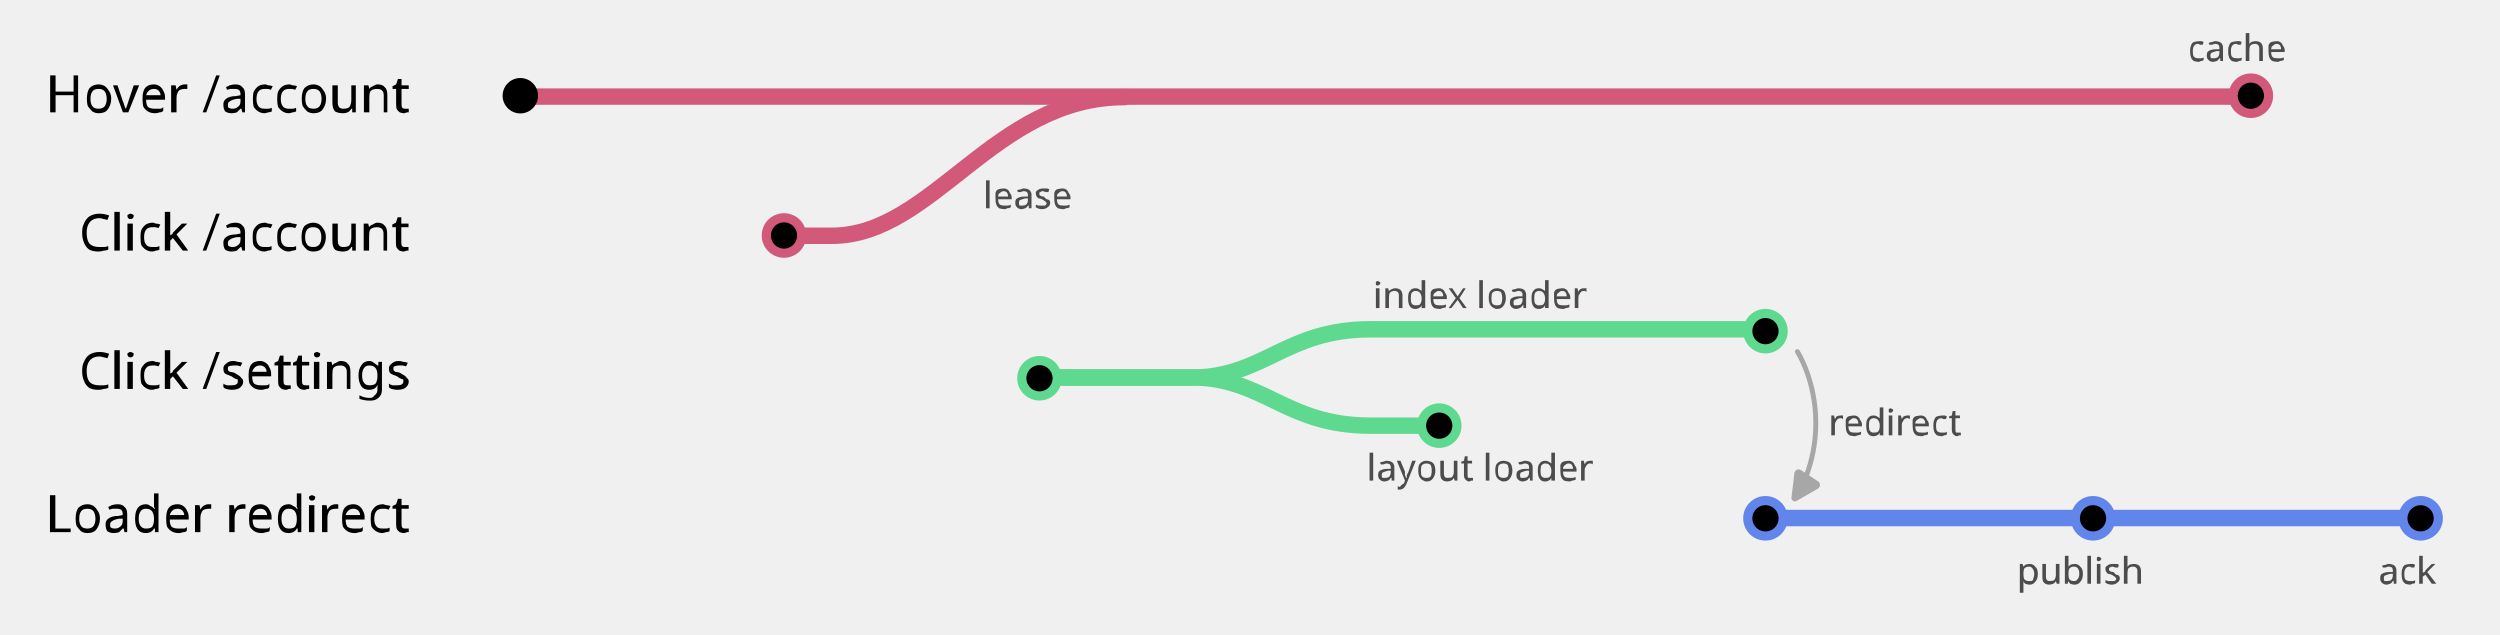
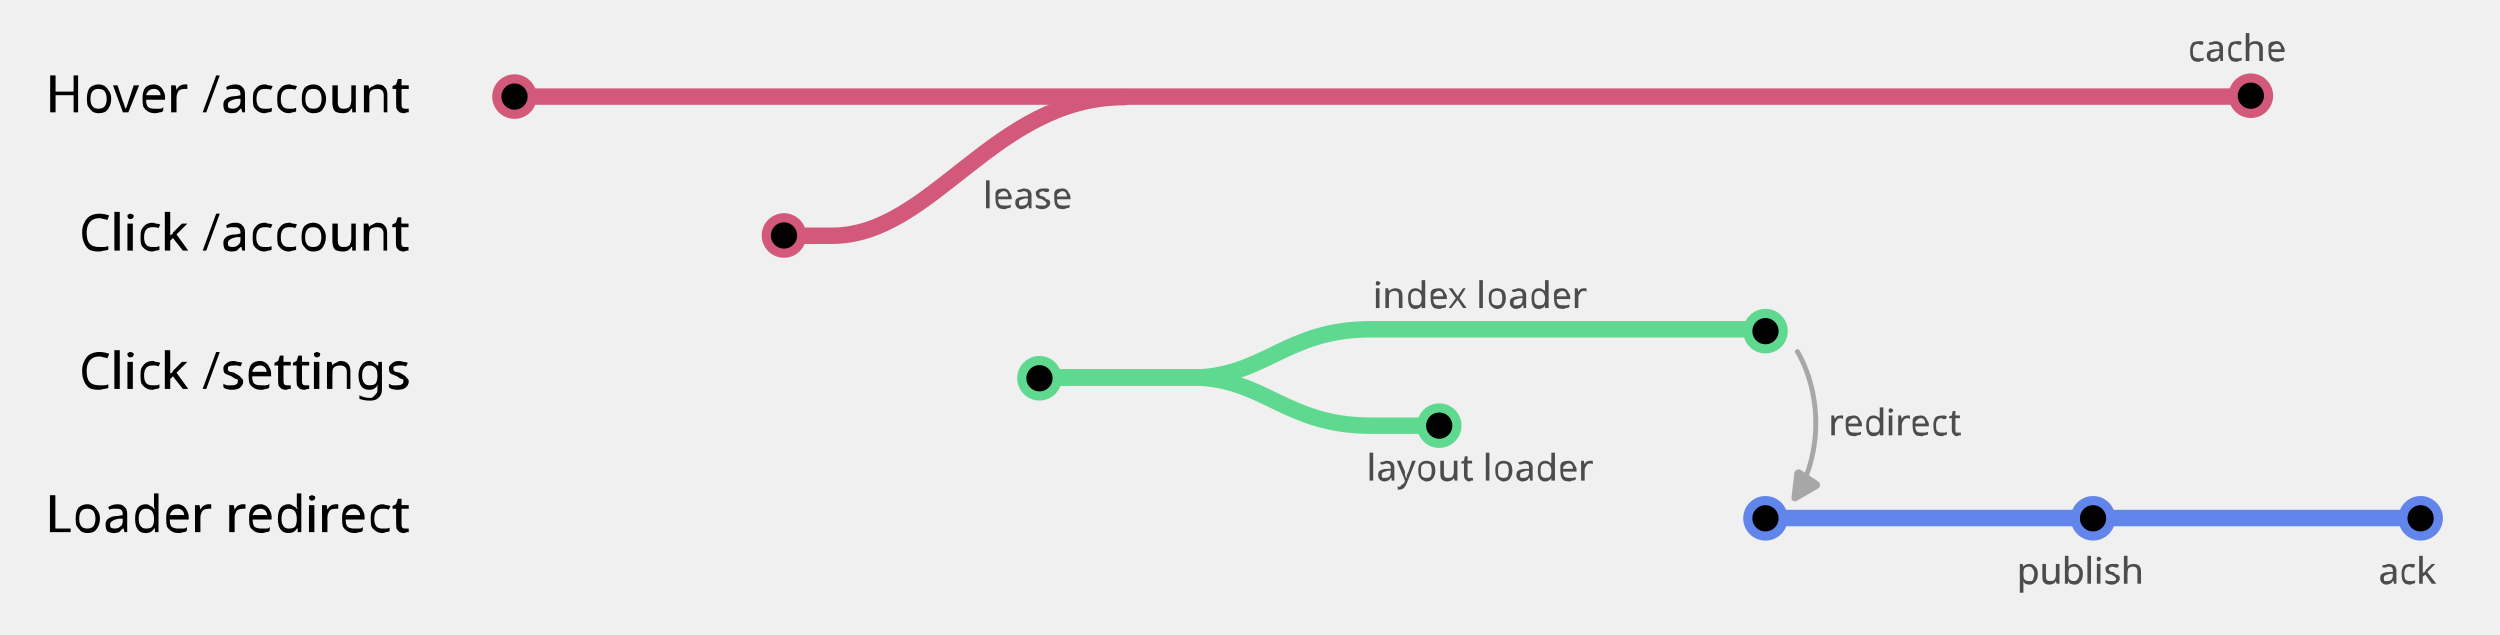
<svg xmlns="http://www.w3.org/2000/svg" width="163.873" height="41.568" viewBox="0 0 43.358 10.998">
  <style>
    :root {
      background-color: #fdfdfd;
    }

    @media (prefers-color-scheme: dark) {
      :root {
        background-color: #0a0a0a;
      }

      [fill="#4c4c4c"] {
        fill: #b3b3b3;
      }

      text:not([fill]) {
        fill: #fff;
      }
    }
  </style>
  <defs>
    <marker id="a" markerHeight="1" markerWidth="1" orient="auto-start-reverse" overflow="visible" preserveAspectRatio="xMidYMid" refX="3" refY="0" viewBox="0 0 1 1">
      <path fill="context-stroke" fill-rule="evenodd" d="M-.148-2.874 4.348-.626a.7.7 0 0 1 0 1.252L-.148 2.874A.865.865 0 0 1-1.4 2.1v-4.2a.865.865 0 0 1 1.252-.774" />
    </marker>
  </defs>
  <path fill="none" stroke="#d2597a" stroke-dashoffset=".646" stroke-linecap="round" stroke-width=".285" d="M13.553 4.089h.873c1.75 0 2.81-2.405 5.076-2.405" />
  <path fill="none" stroke="#d2597a" stroke-linecap="round" stroke-width=".285" d="M39.05 1.675H9.038" />
  <path fill="none" stroke="#6185ea" stroke-linecap="round" stroke-width=".285" d="M41.991 8.984H30.614" />
  <path fill="none" stroke="#a7a7a7" stroke-dashoffset=".646" stroke-linecap="round" stroke-width=".085" marker-end="url(#a)" d="M90.337 19.396s.32.49.32 1.239-.315 1.226-.315 1.226" transform="translate(-59.165 -13.298)" />
  <text xml:space="preserve" x="76.22" y="16.911" fill="#4c4c4c" stroke-dashoffset=".646" stroke-linecap="round" stroke-width=".085" font-family="Monaspace Neon NF" font-size=".635" font-weight="400" style="-inkscape-font-specification:&quot;Monaspace Neon NF, Normal&quot;;font-variant-ligatures:normal;font-variant-caps:normal;font-variant-numeric:normal;font-variant-east-asian:normal" transform="translate(-59.165 -13.298)">
    <tspan x="76.22" y="16.911" style="-inkscape-font-specification:&quot;Monaspace Neon NF, Normal&quot;;font-variant-ligatures:normal;font-variant-caps:normal;font-variant-numeric:normal;font-variant-east-asian:normal">lease</tspan>
  </text>
  <text xml:space="preserve" x="90.877" y="20.848" fill="#4c4c4c" stroke-dashoffset=".646" stroke-linecap="round" stroke-width=".085" font-family="Monaspace Neon NF" font-size=".635" font-weight="400" style="-inkscape-font-specification:&quot;Monaspace Neon NF, Normal&quot;;font-variant-ligatures:normal;font-variant-caps:normal;font-variant-numeric:normal;font-variant-east-asian:normal" transform="translate(-59.165 -13.298)">
    <tspan x="90.877" y="20.848" style="-inkscape-font-specification:&quot;Monaspace Neon NF, Normal&quot;;font-variant-ligatures:normal;font-variant-caps:normal;font-variant-numeric:normal;font-variant-east-asian:normal">redirect</tspan>
  </text>
  <text xml:space="preserve" x="98.207" y="14.356" fill="#4c4c4c" stroke-dashoffset=".646" stroke-linecap="round" stroke-width=".085" font-family="Monaspace Neon NF" font-size=".635" font-weight="400" style="-inkscape-font-specification:&quot;Monaspace Neon NF, Normal&quot;;font-variant-ligatures:normal;font-variant-caps:normal;font-variant-numeric:normal;font-variant-east-asian:normal;text-align:center" text-anchor="middle" transform="translate(-59.165 -13.298)">
    <tspan x="98.207" y="14.356" style="-inkscape-font-specification:&quot;Monaspace Neon NF, Normal&quot;;font-variant-ligatures:normal;font-variant-caps:normal;font-variant-numeric:normal;font-variant-east-asian:normal">cache</tspan>
  </text>
  <text xml:space="preserve" x="95.496" y="23.421" fill="#4c4c4c" stroke-dashoffset=".646" stroke-linecap="round" stroke-width=".085" font-family="Monaspace Neon NF" font-size=".635" font-weight="400" style="-inkscape-font-specification:&quot;Monaspace Neon NF, Normal&quot;;font-variant-ligatures:normal;font-variant-caps:normal;font-variant-numeric:normal;font-variant-east-asian:normal;text-align:center" text-anchor="middle" transform="translate(-59.165 -13.298)">
    <tspan x="95.496" y="23.421" style="-inkscape-font-specification:&quot;Monaspace Neon NF, Normal&quot;;font-variant-ligatures:normal;font-variant-caps:normal;font-variant-numeric:normal;font-variant-east-asian:normal">publish</tspan>
  </text>
  <text xml:space="preserve" x="101.163" y="23.421" fill="#4c4c4c" stroke-dashoffset=".646" stroke-linecap="round" stroke-width=".085" font-family="Monaspace Neon NF" font-size=".635" font-weight="400" style="-inkscape-font-specification:&quot;Monaspace Neon NF, Normal&quot;;font-variant-ligatures:normal;font-variant-caps:normal;font-variant-numeric:normal;font-variant-east-asian:normal;text-align:center" text-anchor="middle" transform="translate(-59.165 -13.298)">
    <tspan x="101.163" y="23.421" style="-inkscape-font-specification:&quot;Monaspace Neon NF, Normal&quot;;font-variant-ligatures:normal;font-variant-caps:normal;font-variant-numeric:normal;font-variant-east-asian:normal">ack</tspan>
  </text>
  <text xml:space="preserve" x="85.082" y="18.641" fill="#4c4c4c" stroke-dashoffset=".646" stroke-linecap="round" stroke-width=".085" font-family="Monaspace Neon NF" font-size=".635" font-weight="400" style="line-height:.9;-inkscape-font-specification:&quot;Monaspace Neon NF, Normal&quot;;font-variant-ligatures:normal;font-variant-caps:normal;font-variant-numeric:normal;font-variant-east-asian:normal;text-align:center" text-anchor="middle" transform="translate(-59.165 -13.298)">
    <tspan x="85.082" y="18.641" style="line-height:.9;-inkscape-font-specification:&quot;Monaspace Neon NF, Normal&quot;;font-variant-ligatures:normal;font-variant-caps:normal;font-variant-numeric:normal;font-variant-east-asian:normal">index loader</tspan>
  </text>
  <text xml:space="preserve" x="85.082" y="21.631" fill="#4c4c4c" stroke-dashoffset=".646" stroke-linecap="round" stroke-width=".085" font-family="Monaspace Neon NF" font-size=".635" font-weight="400" style="line-height:.9;-inkscape-font-specification:&quot;Monaspace Neon NF, Normal&quot;;font-variant-ligatures:normal;font-variant-caps:normal;font-variant-numeric:normal;font-variant-east-asian:normal;text-align:center" text-anchor="middle" transform="translate(-59.165 -13.298)">
    <tspan x="85.082" y="21.631" style="line-height:.9;-inkscape-font-specification:&quot;Monaspace Neon NF, Normal&quot;;font-variant-ligatures:normal;font-variant-caps:normal;font-variant-numeric:normal;font-variant-east-asian:normal">layout loader</tspan>
  </text>
  <path fill="none" stroke="#60d990" stroke-dashoffset=".646" stroke-linecap="round" stroke-width=".285" d="M18.028 6.544h2.615c1.287 0 1.64.838 3.127.838h1.194" />
  <path fill="none" stroke="#60d990" stroke-dashoffset=".646" stroke-linecap="round" stroke-width=".285" d="M18.028 6.55h2.615c1.287 0 1.64-.839 3.127-.839h6.858" />
  <text xml:space="preserve" x="66.962" y="15.248" stroke-width=".265" font-family="sans-serif" font-size=".882" font-weight="400" letter-spacing="0" style="-inkscape-font-specification:&quot;sans-serif, Normal&quot;;font-variant-ligatures:normal;font-variant-caps:normal;font-variant-numeric:normal;font-variant-east-asian:normal;text-align:end" text-anchor="end" transform="translate(-59.165 -13.298)">
    <tspan x="66.962" y="15.248" style="-inkscape-font-specification:&quot;sans-serif, Normal&quot;;font-variant-ligatures:normal;font-variant-caps:normal;font-variant-numeric:normal;font-variant-east-asian:normal">Hover /account</tspan>
  </text>
  <text xml:space="preserve" x="66.962" y="17.645" stroke-width=".053" font-family="sans-serif" font-size=".882" font-weight="400" letter-spacing="0" style="-inkscape-font-specification:&quot;sans-serif, Normal&quot;;font-variant-ligatures:normal;font-variant-caps:normal;font-variant-numeric:normal;font-variant-east-asian:normal;text-align:end" text-anchor="end" transform="translate(-59.165 -13.298)">
    <tspan x="66.962" y="17.645" style="-inkscape-font-specification:&quot;sans-serif, Normal&quot;;font-variant-ligatures:normal;font-variant-caps:normal;font-variant-numeric:normal;font-variant-east-asian:normal">Click /account</tspan>
  </text>
  <text xml:space="preserve" x="66.972" y="20.043" stroke-width=".053" font-family="sans-serif" font-size=".882" font-weight="400" letter-spacing="0" style="-inkscape-font-specification:&quot;sans-serif, Normal&quot;;font-variant-ligatures:normal;font-variant-caps:normal;font-variant-numeric:normal;font-variant-east-asian:normal;text-align:end" text-anchor="end" transform="translate(-59.165 -13.298)">
    <tspan x="66.972" y="20.043" style="-inkscape-font-specification:&quot;sans-serif, Normal&quot;;font-variant-ligatures:normal;font-variant-caps:normal;font-variant-numeric:normal;font-variant-east-asian:normal">Click /settings</tspan>
  </text>
  <text xml:space="preserve" x="66.962" y="22.529" stroke-width=".053" font-family="sans-serif" font-size=".882" font-weight="400" letter-spacing="0" style="-inkscape-font-specification:&quot;sans-serif, Normal&quot;;font-variant-ligatures:normal;font-variant-caps:normal;font-variant-numeric:normal;font-variant-east-asian:normal;text-align:end" text-anchor="end" transform="translate(-59.165 -13.298)">
    <tspan x="66.962" y="22.529" style="-inkscape-font-specification:&quot;sans-serif, Normal&quot;;font-variant-ligatures:normal;font-variant-caps:normal;font-variant-numeric:normal;font-variant-east-asian:normal">Loader redirect</tspan>
  </text>
-   <g transform="translate(-59.165 -13.298)">
-     <circle cx="68.189" cy="14.958" r=".307" />
-     <circle cx="72.762" cy="17.382" r=".307" stroke="#d2597a" stroke-width=".159" />
-     <circle cx="77.193" cy="19.858" r=".307" stroke="#60d990" stroke-width=".159" />
-     <circle cx="89.784" cy="22.287" r=".307" stroke="#6185ea" stroke-width=".159" />
-     <circle cx="95.465" cy="22.287" r=".307" stroke="#6185ea" stroke-width=".159" />
-     <circle cx="101.146" cy="22.287" r=".307" stroke="#6185ea" stroke-width=".159" />
-     <circle cx="98.202" cy="14.958" r=".307" stroke="#d2597a" stroke-width=".159" />
-     <circle cx="89.784" cy="19.041" r=".307" stroke="#60d990" stroke-width=".159" />
-     <circle cx="84.126" cy="20.68" r=".307" stroke="#60d990" stroke-width=".159" />
+   <g stroke-width=".159" transform="translate(-59.165 -13.298)">
+     <circle cx="72.762" cy="17.382" r=".307" stroke="#d2597a" />
+     <circle cx="68.088" cy="14.973" r=".307" stroke="#d2597a" />
+     <circle cx="77.193" cy="19.858" r=".307" stroke="#60d990" />
+     <circle cx="89.784" cy="22.287" r=".307" stroke="#6185ea" />
+     <circle cx="95.465" cy="22.287" r=".307" stroke="#6185ea" />
+     <circle cx="101.146" cy="22.287" r=".307" stroke="#6185ea" />
+     <circle cx="98.202" cy="14.958" r=".307" stroke="#d2597a" />
+     <circle cx="89.784" cy="19.041" r=".307" stroke="#60d990" />
+     <circle cx="84.126" cy="20.68" r=".307" stroke="#60d990" />
  </g>
</svg>
